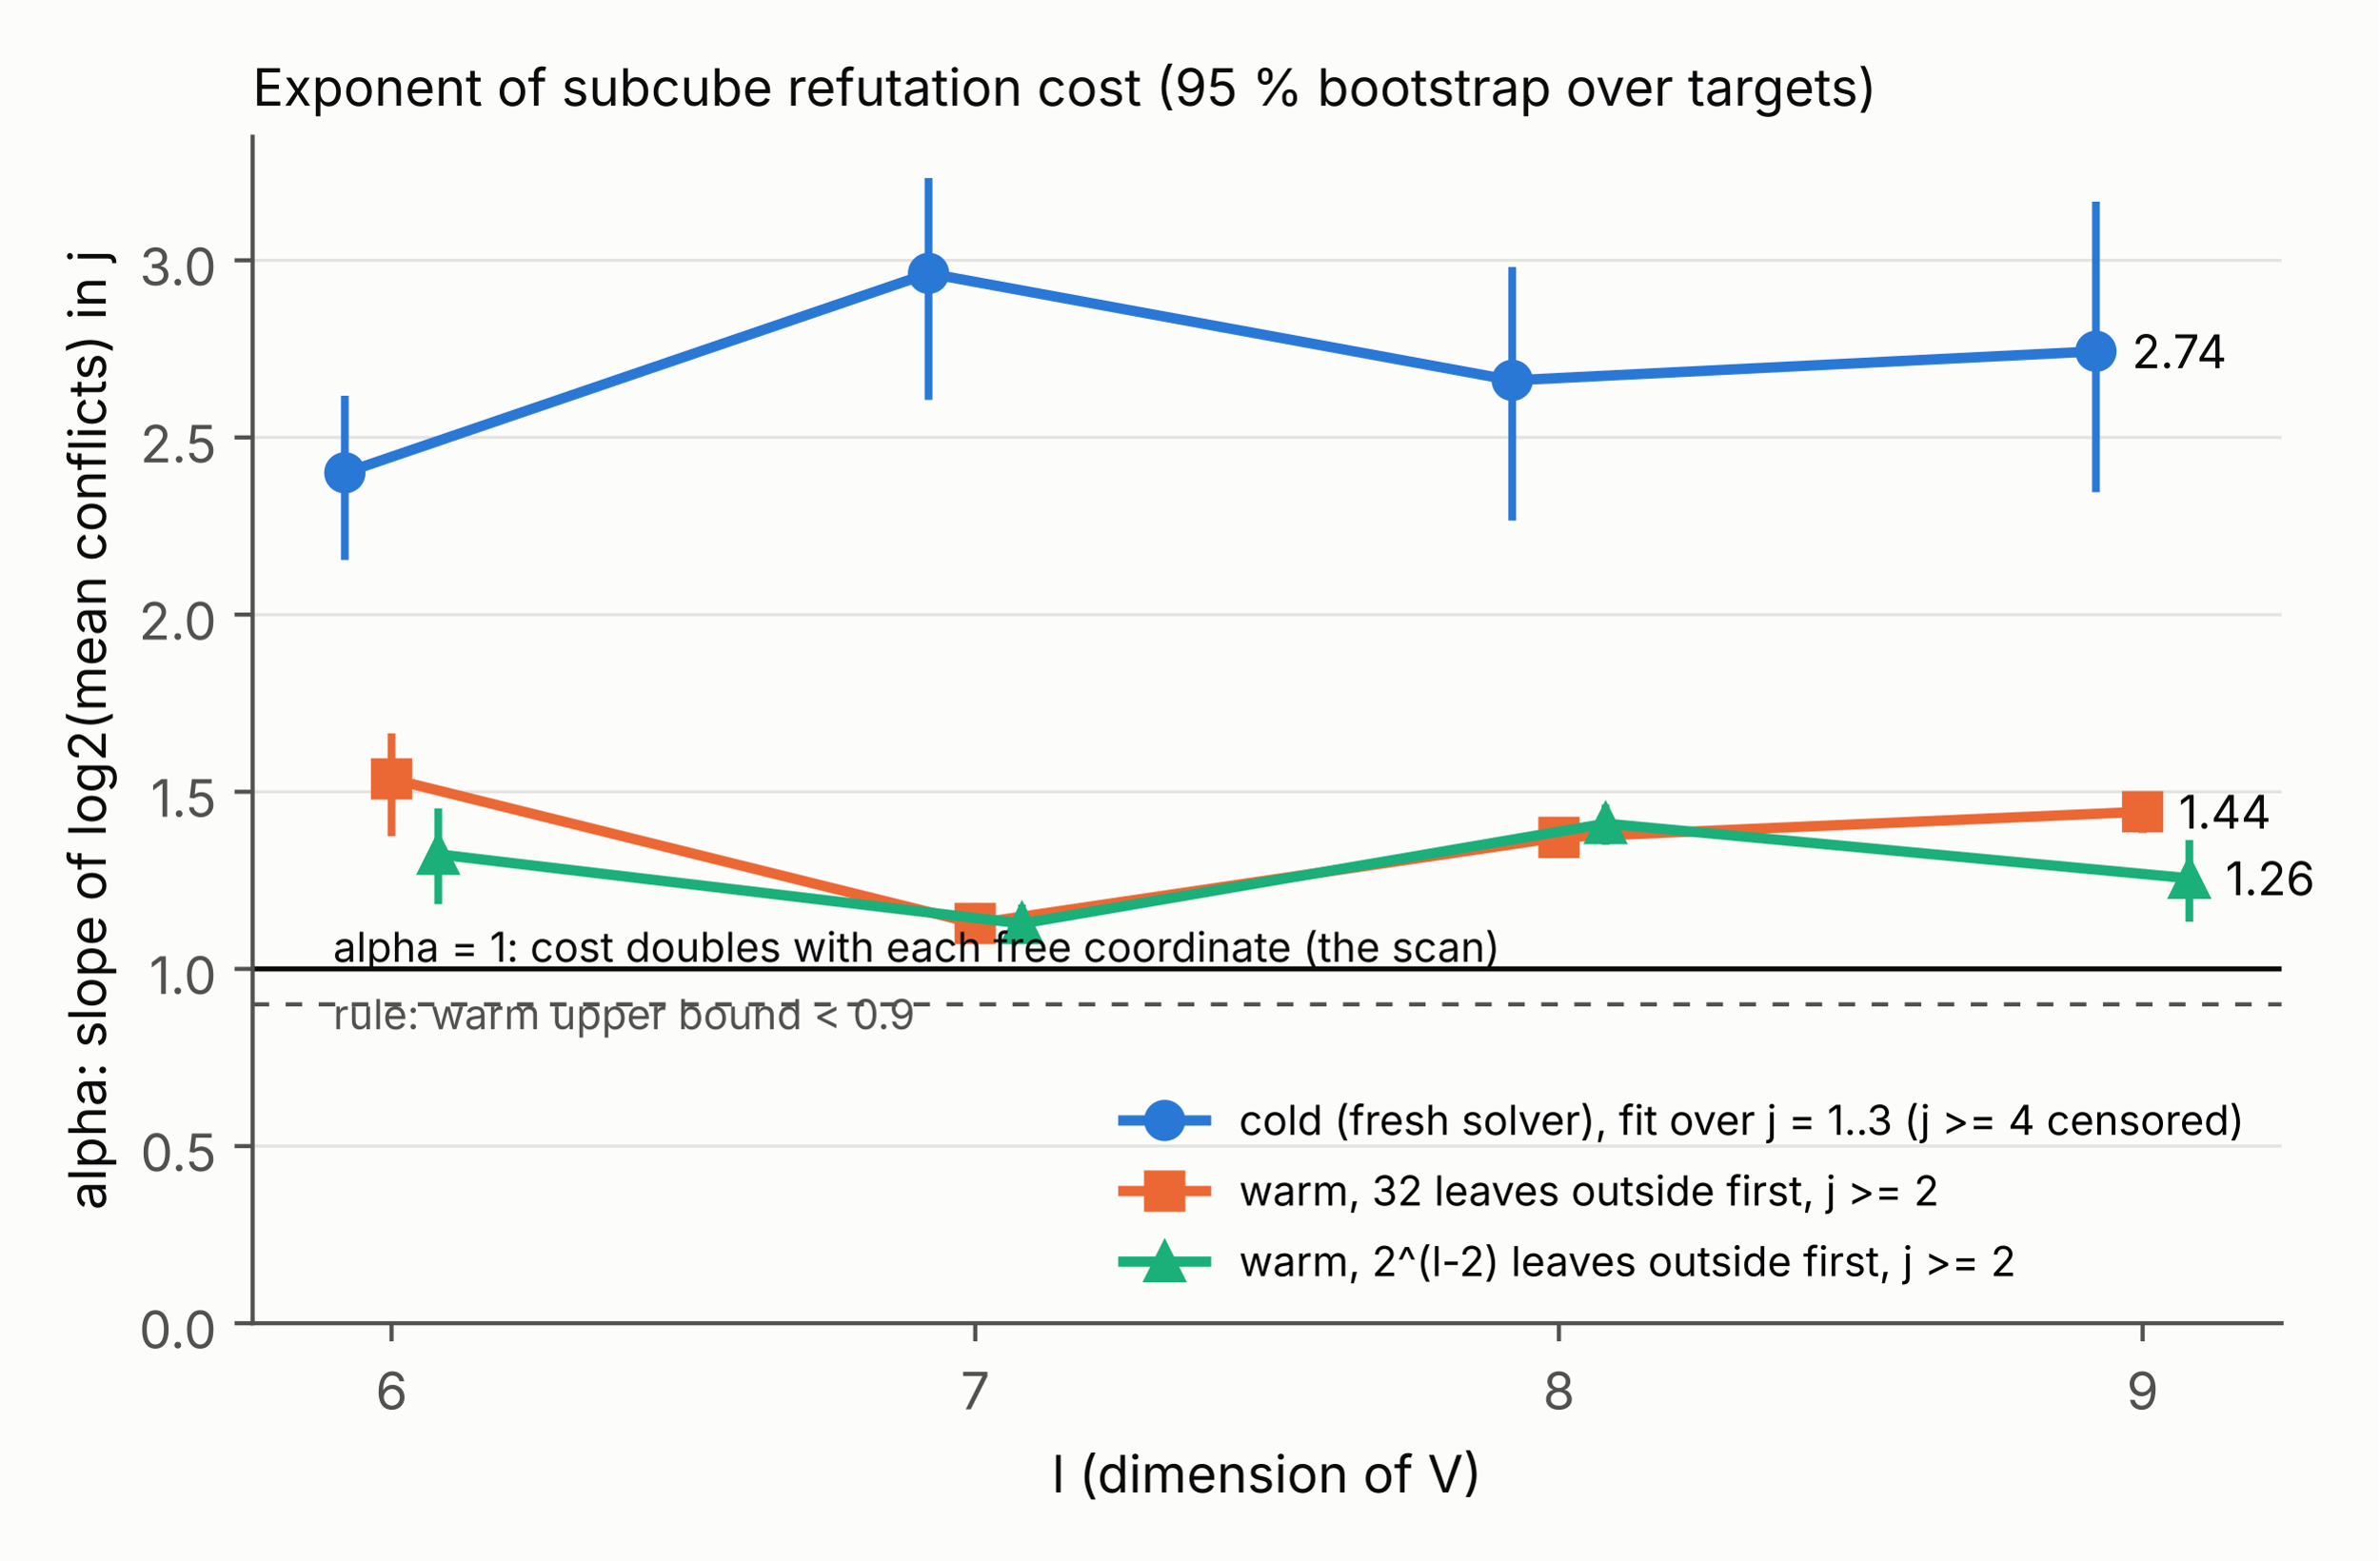
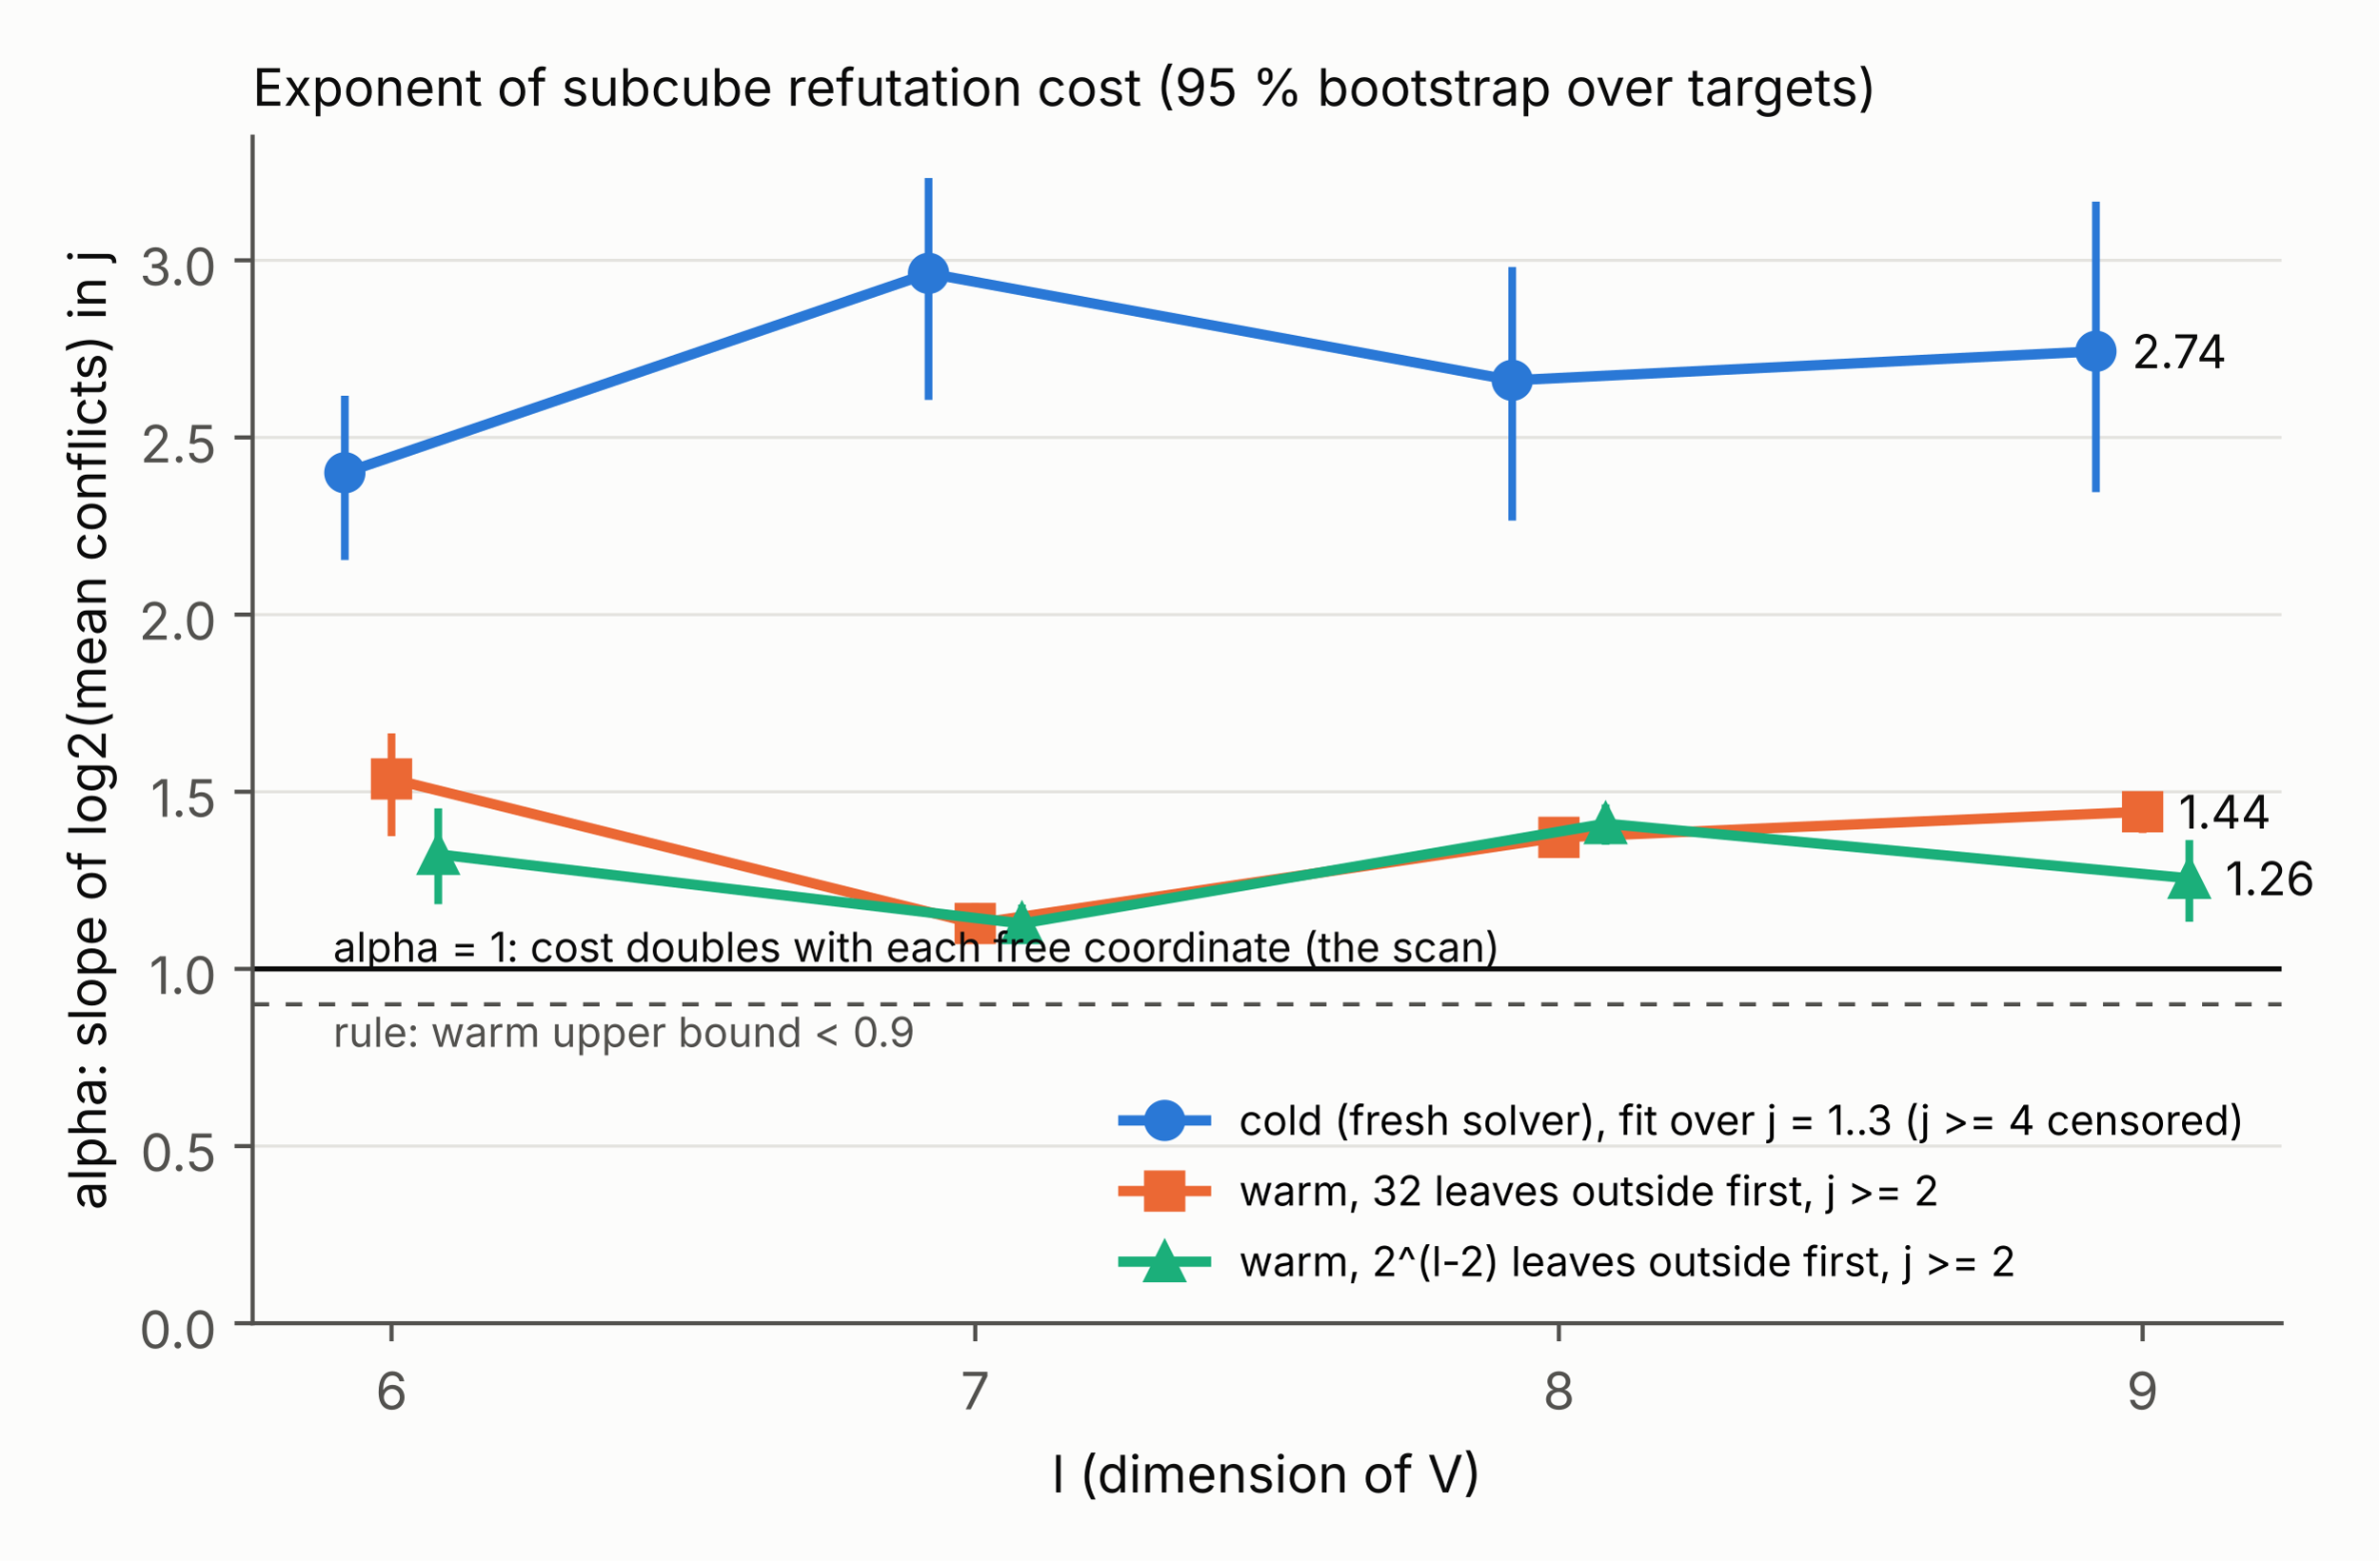
<svg xmlns="http://www.w3.org/2000/svg" xmlns:xlink="http://www.w3.org/1999/xlink" width="460.8pt" height="302.4pt" viewBox="0 0 460.8 302.4" version="1.1">
  <defs>
    <style type="text/css">*{stroke-linejoin: round; stroke-linecap: butt}</style>
  </defs>
  <g id="figure_1">
    <g id="patch_1">
      <path d="M 0 302.4  L 460.8 302.4  L 460.8 0  L 0 0  z " style="fill: #fcfcfb" />
    </g>
    <g id="axes_1">
      <g id="patch_2">
        <path d="M 48.93 256.401  L 441.919 256.401  L 441.919 26.488  L 48.93 26.488  z " style="fill: #fcfcfb" />
      </g>
      <g id="matplotlib.axis_1">
        <g id="xtick_1">
          <g id="line2d_1">
            <defs>
-               <path id="m94a248158f" d="M 0 0  L 0 3.5  " style="stroke: #52514e; stroke-width: 0.8" />
+               <path id="m4e270157bf" d="M 0 0  L 0 3.5  " style="stroke: #52514e; stroke-width: 0.8" />
            </defs>
            <g>
-               <use xlink:href="#m94a248158f" x="75.837" y="256.401" style="fill: #52514e; stroke: #52514e; stroke-width: 0.8" />
+               <use xlink:href="#m4e270157bf" x="75.837" y="256.401" style="fill: #52514e; stroke: #52514e; stroke-width: 0.8" />
            </g>
          </g>
          <g id="text_1">
            <text style="font-size: 10px; font-family: 'Inter', 'DejaVu Sans', 'Bitstream Vera Sans', 'Computer Modern Sans Serif', 'Lucida Grande', 'Verdana', 'Geneva', 'Lucid', 'Arial', 'Helvetica', 'Avant Garde', sans-serif; text-anchor: middle; fill: #52514e" x="75.837" y="273.088" transform="rotate(-0 75.8374 273.0883)">6</text>
          </g>
        </g>
        <g id="xtick_2">
          <g id="line2d_2">
            <g>
-               <use xlink:href="#m94a248158f" x="188.895" y="256.401" style="fill: #52514e; stroke: #52514e; stroke-width: 0.8" />
+               <use xlink:href="#m4e270157bf" x="188.895" y="256.401" style="fill: #52514e; stroke: #52514e; stroke-width: 0.8" />
            </g>
          </g>
          <g id="text_2">
            <text style="font-size: 10px; font-family: 'Inter', 'DejaVu Sans', 'Bitstream Vera Sans', 'Computer Modern Sans Serif', 'Lucida Grande', 'Verdana', 'Geneva', 'Lucid', 'Arial', 'Helvetica', 'Avant Garde', sans-serif; text-anchor: middle; fill: #52514e" x="188.895" y="273.088" transform="rotate(-0 188.8953 273.0883)">7</text>
          </g>
        </g>
        <g id="xtick_3">
          <g id="line2d_3">
            <g>
-               <use xlink:href="#m94a248158f" x="301.953" y="256.401" style="fill: #52514e; stroke: #52514e; stroke-width: 0.8" />
+               <use xlink:href="#m4e270157bf" x="301.953" y="256.401" style="fill: #52514e; stroke: #52514e; stroke-width: 0.8" />
            </g>
          </g>
          <g id="text_3">
            <text style="font-size: 10px; font-family: 'Inter', 'DejaVu Sans', 'Bitstream Vera Sans', 'Computer Modern Sans Serif', 'Lucida Grande', 'Verdana', 'Geneva', 'Lucid', 'Arial', 'Helvetica', 'Avant Garde', sans-serif; text-anchor: middle; fill: #52514e" x="301.953" y="273.088" transform="rotate(-0 301.9533 273.0883)">8</text>
          </g>
        </g>
        <g id="xtick_4">
          <g id="line2d_4">
            <g>
-               <use xlink:href="#m94a248158f" x="415.011" y="256.401" style="fill: #52514e; stroke: #52514e; stroke-width: 0.8" />
+               <use xlink:href="#m4e270157bf" x="415.011" y="256.401" style="fill: #52514e; stroke: #52514e; stroke-width: 0.8" />
            </g>
          </g>
          <g id="text_4">
            <text style="font-size: 10px; font-family: 'Inter', 'DejaVu Sans', 'Bitstream Vera Sans', 'Computer Modern Sans Serif', 'Lucida Grande', 'Verdana', 'Geneva', 'Lucid', 'Arial', 'Helvetica', 'Avant Garde', sans-serif; text-anchor: middle; fill: #52514e" x="415.011" y="273.088" transform="rotate(-0 415.0112 273.0883)">9</text>
          </g>
        </g>
        <g id="text_5">
          <text style="font-size: 10px; font-family: 'Inter', 'DejaVu Sans', 'Bitstream Vera Sans', 'Computer Modern Sans Serif', 'Lucida Grande', 'Verdana', 'Geneva', 'Lucid', 'Arial', 'Helvetica', 'Avant Garde', sans-serif; text-anchor: middle; fill: #0b0b0b" x="245.424" y="289.188" transform="rotate(-0 245.4243 289.1879)">l (dimension of V)</text>
        </g>
      </g>
      <g id="matplotlib.axis_2">
        <g id="ytick_1">
          <g id="line2d_5">
-             <path d="M 48.93 256.401  L 441.919 256.401  " clip-path="url(#p38df6f2435)" style="fill: none; stroke: #e4e3df; stroke-width: 0.6; stroke-linecap: square" />
+             <path d="M 48.93 256.401  L 441.919 256.401  " clip-path="url(#p76184c3368)" style="fill: none; stroke: #e4e3df; stroke-width: 0.6; stroke-linecap: square" />
          </g>
          <g id="line2d_6">
            <defs>
-               <path id="m6610cc4c80" d="M 0 0  L -3.5 0  " style="stroke: #52514e; stroke-width: 0.8" />
+               <path id="m6c78367601" d="M 0 0  L -3.5 0  " style="stroke: #52514e; stroke-width: 0.8" />
            </defs>
            <g>
-               <use xlink:href="#m6610cc4c80" x="48.93" y="256.401" style="fill: #52514e; stroke: #52514e; stroke-width: 0.8" />
+               <use xlink:href="#m6c78367601" x="48.93" y="256.401" style="fill: #52514e; stroke: #52514e; stroke-width: 0.8" />
            </g>
          </g>
          <g id="text_6">
            <text style="font-size: 10px; font-family: 'Inter', 'DejaVu Sans', 'Bitstream Vera Sans', 'Computer Modern Sans Serif', 'Lucida Grande', 'Verdana', 'Geneva', 'Lucid', 'Arial', 'Helvetica', 'Avant Garde', sans-serif; text-anchor: end; fill: #52514e" x="41.93" y="261.245" transform="rotate(-0 41.92961 261.2445)">0.0</text>
          </g>
        </g>
        <g id="ytick_2">
          <g id="line2d_7">
-             <path d="M 48.93 222.073  L 441.919 222.073  " clip-path="url(#p38df6f2435)" style="fill: none; stroke: #e4e3df; stroke-width: 0.6; stroke-linecap: square" />
+             <path d="M 48.93 222.073  L 441.919 222.073  " clip-path="url(#p76184c3368)" style="fill: none; stroke: #e4e3df; stroke-width: 0.6; stroke-linecap: square" />
          </g>
          <g id="line2d_8">
            <g>
-               <use xlink:href="#m6610cc4c80" x="48.93" y="222.073" style="fill: #52514e; stroke: #52514e; stroke-width: 0.8" />
+               <use xlink:href="#m6c78367601" x="48.93" y="222.073" style="fill: #52514e; stroke: #52514e; stroke-width: 0.8" />
            </g>
          </g>
          <g id="text_7">
            <text style="font-size: 10px; font-family: 'Inter', 'DejaVu Sans', 'Bitstream Vera Sans', 'Computer Modern Sans Serif', 'Lucida Grande', 'Verdana', 'Geneva', 'Lucid', 'Arial', 'Helvetica', 'Avant Garde', sans-serif; text-anchor: end; fill: #52514e" x="41.93" y="226.917" transform="rotate(-0 41.92961 226.9168)">0.5</text>
          </g>
        </g>
        <g id="ytick_3">
          <g id="line2d_9">
-             <path d="M 48.93 187.745  L 441.919 187.745  " clip-path="url(#p38df6f2435)" style="fill: none; stroke: #e4e3df; stroke-width: 0.6; stroke-linecap: square" />
+             <path d="M 48.93 187.745  L 441.919 187.745  " clip-path="url(#p76184c3368)" style="fill: none; stroke: #e4e3df; stroke-width: 0.6; stroke-linecap: square" />
          </g>
          <g id="line2d_10">
            <g>
-               <use xlink:href="#m6610cc4c80" x="48.93" y="187.745" style="fill: #52514e; stroke: #52514e; stroke-width: 0.8" />
+               <use xlink:href="#m6c78367601" x="48.93" y="187.745" style="fill: #52514e; stroke: #52514e; stroke-width: 0.8" />
            </g>
          </g>
          <g id="text_8">
            <text style="font-size: 10px; font-family: 'Inter', 'DejaVu Sans', 'Bitstream Vera Sans', 'Computer Modern Sans Serif', 'Lucida Grande', 'Verdana', 'Geneva', 'Lucid', 'Arial', 'Helvetica', 'Avant Garde', sans-serif; text-anchor: end; fill: #52514e" x="41.93" y="192.589" transform="rotate(-0 41.92961 192.589)">1.0</text>
          </g>
        </g>
        <g id="ytick_4">
          <g id="line2d_11">
-             <path d="M 48.93 153.417  L 441.919 153.417  " clip-path="url(#p38df6f2435)" style="fill: none; stroke: #e4e3df; stroke-width: 0.6; stroke-linecap: square" />
+             <path d="M 48.93 153.417  L 441.919 153.417  " clip-path="url(#p76184c3368)" style="fill: none; stroke: #e4e3df; stroke-width: 0.6; stroke-linecap: square" />
          </g>
          <g id="line2d_12">
            <g>
-               <use xlink:href="#m6610cc4c80" x="48.93" y="153.417" style="fill: #52514e; stroke: #52514e; stroke-width: 0.8" />
+               <use xlink:href="#m6c78367601" x="48.93" y="153.417" style="fill: #52514e; stroke: #52514e; stroke-width: 0.8" />
            </g>
          </g>
          <g id="text_9">
            <text style="font-size: 10px; font-family: 'Inter', 'DejaVu Sans', 'Bitstream Vera Sans', 'Computer Modern Sans Serif', 'Lucida Grande', 'Verdana', 'Geneva', 'Lucid', 'Arial', 'Helvetica', 'Avant Garde', sans-serif; text-anchor: end; fill: #52514e" x="41.93" y="158.261" transform="rotate(-0 41.92961 158.2612)">1.5</text>
          </g>
        </g>
        <g id="ytick_5">
          <g id="line2d_13">
-             <path d="M 48.93 119.09  L 441.919 119.09  " clip-path="url(#p38df6f2435)" style="fill: none; stroke: #e4e3df; stroke-width: 0.6; stroke-linecap: square" />
+             <path d="M 48.93 119.09  L 441.919 119.09  " clip-path="url(#p76184c3368)" style="fill: none; stroke: #e4e3df; stroke-width: 0.6; stroke-linecap: square" />
          </g>
          <g id="line2d_14">
            <g>
-               <use xlink:href="#m6610cc4c80" x="48.93" y="119.09" style="fill: #52514e; stroke: #52514e; stroke-width: 0.8" />
+               <use xlink:href="#m6c78367601" x="48.93" y="119.09" style="fill: #52514e; stroke: #52514e; stroke-width: 0.8" />
            </g>
          </g>
          <g id="text_10">
            <text style="font-size: 10px; font-family: 'Inter', 'DejaVu Sans', 'Bitstream Vera Sans', 'Computer Modern Sans Serif', 'Lucida Grande', 'Verdana', 'Geneva', 'Lucid', 'Arial', 'Helvetica', 'Avant Garde', sans-serif; text-anchor: end; fill: #52514e" x="41.93" y="123.933" transform="rotate(-0 41.92961 123.9334)">2.0</text>
          </g>
        </g>
        <g id="ytick_6">
          <g id="line2d_15">
-             <path d="M 48.93 84.762  L 441.919 84.762  " clip-path="url(#p38df6f2435)" style="fill: none; stroke: #e4e3df; stroke-width: 0.6; stroke-linecap: square" />
+             <path d="M 48.93 84.762  L 441.919 84.762  " clip-path="url(#p76184c3368)" style="fill: none; stroke: #e4e3df; stroke-width: 0.6; stroke-linecap: square" />
          </g>
          <g id="line2d_16">
            <g>
-               <use xlink:href="#m6610cc4c80" x="48.93" y="84.762" style="fill: #52514e; stroke: #52514e; stroke-width: 0.8" />
+               <use xlink:href="#m6c78367601" x="48.93" y="84.762" style="fill: #52514e; stroke: #52514e; stroke-width: 0.8" />
            </g>
          </g>
          <g id="text_11">
            <text style="font-size: 10px; font-family: 'Inter', 'DejaVu Sans', 'Bitstream Vera Sans', 'Computer Modern Sans Serif', 'Lucida Grande', 'Verdana', 'Geneva', 'Lucid', 'Arial', 'Helvetica', 'Avant Garde', sans-serif; text-anchor: end; fill: #52514e" x="41.93" y="89.606" transform="rotate(-0 41.92961 89.60564)">2.5</text>
          </g>
        </g>
        <g id="ytick_7">
          <g id="line2d_17">
-             <path d="M 48.93 50.434  L 441.919 50.434  " clip-path="url(#p38df6f2435)" style="fill: none; stroke: #e4e3df; stroke-width: 0.6; stroke-linecap: square" />
+             <path d="M 48.93 50.434  L 441.919 50.434  " clip-path="url(#p76184c3368)" style="fill: none; stroke: #e4e3df; stroke-width: 0.6; stroke-linecap: square" />
          </g>
          <g id="line2d_18">
            <g>
-               <use xlink:href="#m6610cc4c80" x="48.93" y="50.434" style="fill: #52514e; stroke: #52514e; stroke-width: 0.8" />
+               <use xlink:href="#m6c78367601" x="48.93" y="50.434" style="fill: #52514e; stroke: #52514e; stroke-width: 0.8" />
            </g>
          </g>
          <g id="text_12">
            <text style="font-size: 10px; font-family: 'Inter', 'DejaVu Sans', 'Bitstream Vera Sans', 'Computer Modern Sans Serif', 'Lucida Grande', 'Verdana', 'Geneva', 'Lucid', 'Arial', 'Helvetica', 'Avant Garde', sans-serif; text-anchor: end; fill: #52514e" x="41.93" y="55.278" transform="rotate(-0 41.92961 55.27786)">3.0</text>
          </g>
        </g>
        <g id="text_13">
          <text style="font-size: 10px; font-family: 'Inter', 'DejaVu Sans', 'Bitstream Vera Sans', 'Computer Modern Sans Serif', 'Lucida Grande', 'Verdana', 'Geneva', 'Lucid', 'Arial', 'Helvetica', 'Avant Garde', sans-serif; text-anchor: middle; fill: #0b0b0b" x="20.482" y="141.444" transform="rotate(-90 20.48156 141.4441)">alpha: slope of log2(mean conflicts) in j</text>
        </g>
      </g>
      <g id="line2d_19">
-         <path d="M 66.793 91.608  L 179.851 52.964  L 292.909 73.695  L 405.967 68.066  " clip-path="url(#p38df6f2435)" style="fill: none; stroke: #2a78d6; stroke-width: 2; stroke-linecap: square" />
+         <path d="M 66.793 91.608  L 179.851 52.964  L 292.909 73.695  L 405.967 68.066  " clip-path="url(#p76184c3368)" style="fill: none; stroke: #2a78d6; stroke-width: 2; stroke-linecap: square" />
        <defs>
-           <path id="m72b3243d0e" d="M 0 3.5  C 0.928 3.5 1.819 3.131 2.475 2.475  C 3.131 1.819 3.5 0.928 3.5 0  C 3.5 -0.928 3.131 -1.819 2.475 -2.475  C 1.819 -3.131 0.928 -3.5 0 -3.5  C -0.928 -3.5 -1.819 -3.131 -2.475 -2.475  C -3.131 -1.819 -3.5 -0.928 -3.5 0  C -3.5 0.928 -3.131 1.819 -2.475 2.475  C -1.819 3.131 -0.928 3.5 0 3.5  z " style="stroke: #2a78d6" />
+           <path id="m2fb26b40df" d="M 0 3.5  C 0.928 3.5 1.819 3.131 2.475 2.475  C 3.131 1.819 3.5 0.928 3.5 0  C 3.5 -0.928 3.131 -1.819 2.475 -2.475  C 1.819 -3.131 0.928 -3.5 0 -3.5  C -0.928 -3.5 -1.819 -3.131 -2.475 -2.475  C -3.131 -1.819 -3.5 -0.928 -3.5 0  C -3.5 0.928 -3.131 1.819 -2.475 2.475  C -1.819 3.131 -0.928 3.5 0 3.5  z " style="stroke: #2a78d6" />
        </defs>
-         <g clip-path="url(#p38df6f2435)">
-           <use xlink:href="#m72b3243d0e" x="66.793" y="91.608" style="fill: #2a78d6; stroke: #2a78d6" />
-           <use xlink:href="#m72b3243d0e" x="179.851" y="52.964" style="fill: #2a78d6; stroke: #2a78d6" />
-           <use xlink:href="#m72b3243d0e" x="292.909" y="73.695" style="fill: #2a78d6; stroke: #2a78d6" />
-           <use xlink:href="#m72b3243d0e" x="405.967" y="68.066" style="fill: #2a78d6; stroke: #2a78d6" />
+         <g clip-path="url(#p76184c3368)">
+           <use xlink:href="#m2fb26b40df" x="66.793" y="91.608" style="fill: #2a78d6; stroke: #2a78d6" />
+           <use xlink:href="#m2fb26b40df" x="179.851" y="52.964" style="fill: #2a78d6; stroke: #2a78d6" />
+           <use xlink:href="#m2fb26b40df" x="292.909" y="73.695" style="fill: #2a78d6; stroke: #2a78d6" />
+           <use xlink:href="#m2fb26b40df" x="405.967" y="68.066" style="fill: #2a78d6; stroke: #2a78d6" />
        </g>
      </g>
      <g id="LineCollection_1">
-         <path d="M 66.793 108.5  L 66.793 76.683  " clip-path="url(#p38df6f2435)" style="fill: none; stroke: #2a78d6; stroke-width: 1.5" />
-         <path d="M 179.851 77.489  L 179.851 34.493  " clip-path="url(#p38df6f2435)" style="fill: none; stroke: #2a78d6; stroke-width: 1.5" />
-         <path d="M 292.909 100.877  L 292.909 51.728  " clip-path="url(#p38df6f2435)" style="fill: none; stroke: #2a78d6; stroke-width: 1.5" />
-         <path d="M 405.967 95.372  L 405.967 39.067  " clip-path="url(#p38df6f2435)" style="fill: none; stroke: #2a78d6; stroke-width: 1.5" />
+         <path d="M 66.793 108.5  L 66.793 76.683  " clip-path="url(#p76184c3368)" style="fill: none; stroke: #2a78d6; stroke-width: 1.5" />
+         <path d="M 179.851 77.489  L 179.851 34.493  " clip-path="url(#p76184c3368)" style="fill: none; stroke: #2a78d6; stroke-width: 1.5" />
+         <path d="M 292.909 100.877  L 292.909 51.728  " clip-path="url(#p76184c3368)" style="fill: none; stroke: #2a78d6; stroke-width: 1.5" />
+         <path d="M 405.967 95.372  L 405.967 39.067  " clip-path="url(#p76184c3368)" style="fill: none; stroke: #2a78d6; stroke-width: 1.5" />
      </g>
      <g id="line2d_20">
-         <path d="M 75.837 150.935  L 188.895 178.951  L 301.953 162.256  L 415.011 157.286  " clip-path="url(#p38df6f2435)" style="fill: none; stroke: #eb6834; stroke-width: 2; stroke-linecap: square" />
+         <path d="M 75.837 150.935  L 188.895 178.951  L 301.953 162.256  L 415.011 157.286  " clip-path="url(#p76184c3368)" style="fill: none; stroke: #eb6834; stroke-width: 2; stroke-linecap: square" />
        <defs>
-           <path id="m37a9d60985" d="M -3.5 3.5  L 3.5 3.5  L 3.5 -3.5  L -3.5 -3.5  z " style="stroke: #eb6834; stroke-linejoin: miter" />
+           <path id="m4c47c529de" d="M -3.5 3.5  L 3.5 3.5  L 3.5 -3.5  L -3.5 -3.5  z " style="stroke: #eb6834; stroke-linejoin: miter" />
        </defs>
-         <g clip-path="url(#p38df6f2435)">
-           <use xlink:href="#m37a9d60985" x="75.837" y="150.935" style="fill: #eb6834; stroke: #eb6834; stroke-linejoin: miter" />
-           <use xlink:href="#m37a9d60985" x="188.895" y="178.951" style="fill: #eb6834; stroke: #eb6834; stroke-linejoin: miter" />
-           <use xlink:href="#m37a9d60985" x="301.953" y="162.256" style="fill: #eb6834; stroke: #eb6834; stroke-linejoin: miter" />
-           <use xlink:href="#m37a9d60985" x="415.011" y="157.286" style="fill: #eb6834; stroke: #eb6834; stroke-linejoin: miter" />
+         <g clip-path="url(#p76184c3368)">
+           <use xlink:href="#m4c47c529de" x="75.837" y="150.935" style="fill: #eb6834; stroke: #eb6834; stroke-linejoin: miter" />
+           <use xlink:href="#m4c47c529de" x="188.895" y="178.951" style="fill: #eb6834; stroke: #eb6834; stroke-linejoin: miter" />
+           <use xlink:href="#m4c47c529de" x="301.953" y="162.256" style="fill: #eb6834; stroke: #eb6834; stroke-linejoin: miter" />
+           <use xlink:href="#m4c47c529de" x="415.011" y="157.286" style="fill: #eb6834; stroke: #eb6834; stroke-linejoin: miter" />
        </g>
      </g>
      <g id="LineCollection_2">
-         <path d="M 75.837 162.014  L 75.837 142.095  " clip-path="url(#p38df6f2435)" style="fill: none; stroke: #eb6834; stroke-width: 1.5" />
-         <path d="M 188.895 182.731  L 188.895 175.044  " clip-path="url(#p38df6f2435)" style="fill: none; stroke: #eb6834; stroke-width: 1.5" />
-         <path d="M 301.953 166.051  L 301.953 158.591  " clip-path="url(#p38df6f2435)" style="fill: none; stroke: #eb6834; stroke-width: 1.5" />
-         <path d="M 415.011 161.405  L 415.011 153.59  " clip-path="url(#p38df6f2435)" style="fill: none; stroke: #eb6834; stroke-width: 1.5" />
+         <path d="M 75.837 162.014  L 75.837 142.095  " clip-path="url(#p76184c3368)" style="fill: none; stroke: #eb6834; stroke-width: 1.5" />
+         <path d="M 188.895 182.731  L 188.895 175.044  " clip-path="url(#p76184c3368)" style="fill: none; stroke: #eb6834; stroke-width: 1.5" />
+         <path d="M 301.953 166.051  L 301.953 158.591  " clip-path="url(#p76184c3368)" style="fill: none; stroke: #eb6834; stroke-width: 1.5" />
+         <path d="M 415.011 161.405  L 415.011 153.59  " clip-path="url(#p76184c3368)" style="fill: none; stroke: #eb6834; stroke-width: 1.5" />
      </g>
      <g id="line2d_21">
-         <path d="M 84.882 165.543  L 197.94 178.951  L 310.998 159.596  L 424.056 170.192  " clip-path="url(#p38df6f2435)" style="fill: none; stroke: #1baf7a; stroke-width: 2; stroke-linecap: square" />
+         <path d="M 84.882 165.543  L 197.94 178.951  L 310.998 159.596  L 424.056 170.192  " clip-path="url(#p76184c3368)" style="fill: none; stroke: #1baf7a; stroke-width: 2; stroke-linecap: square" />
        <defs>
-           <path id="mbf4ab08f60" d="M 0 -3.5  L -3.5 3.5  L 3.5 3.5  z " style="stroke: #1baf7a; stroke-linejoin: miter" />
+           <path id="m7978850d63" d="M 0 -3.5  L -3.5 3.5  L 3.5 3.5  z " style="stroke: #1baf7a; stroke-linejoin: miter" />
        </defs>
-         <g clip-path="url(#p38df6f2435)">
-           <use xlink:href="#mbf4ab08f60" x="84.882" y="165.543" style="fill: #1baf7a; stroke: #1baf7a; stroke-linejoin: miter" />
-           <use xlink:href="#mbf4ab08f60" x="197.94" y="178.951" style="fill: #1baf7a; stroke: #1baf7a; stroke-linejoin: miter" />
-           <use xlink:href="#mbf4ab08f60" x="310.998" y="159.596" style="fill: #1baf7a; stroke: #1baf7a; stroke-linejoin: miter" />
-           <use xlink:href="#mbf4ab08f60" x="424.056" y="170.192" style="fill: #1baf7a; stroke: #1baf7a; stroke-linejoin: miter" />
+         <g clip-path="url(#p76184c3368)">
+           <use xlink:href="#m7978850d63" x="84.882" y="165.543" style="fill: #1baf7a; stroke: #1baf7a; stroke-linejoin: miter" />
+           <use xlink:href="#m7978850d63" x="197.94" y="178.951" style="fill: #1baf7a; stroke: #1baf7a; stroke-linejoin: miter" />
+           <use xlink:href="#m7978850d63" x="310.998" y="159.596" style="fill: #1baf7a; stroke: #1baf7a; stroke-linejoin: miter" />
+           <use xlink:href="#m7978850d63" x="424.056" y="170.192" style="fill: #1baf7a; stroke: #1baf7a; stroke-linejoin: miter" />
        </g>
      </g>
      <g id="LineCollection_3">
-         <path d="M 84.882 175.202  L 84.882 156.63  " clip-path="url(#p38df6f2435)" style="fill: none; stroke: #1baf7a; stroke-width: 1.5" />
-         <path d="M 197.94 182.769  L 197.94 175.283  " clip-path="url(#p38df6f2435)" style="fill: none; stroke: #1baf7a; stroke-width: 1.5" />
-         <path d="M 310.998 163.698  L 310.998 155.873  " clip-path="url(#p38df6f2435)" style="fill: none; stroke: #1baf7a; stroke-width: 1.5" />
-         <path d="M 424.056 178.602  L 424.056 162.779  " clip-path="url(#p38df6f2435)" style="fill: none; stroke: #1baf7a; stroke-width: 1.5" />
+         <path d="M 84.882 175.202  L 84.882 156.63  " clip-path="url(#p76184c3368)" style="fill: none; stroke: #1baf7a; stroke-width: 1.5" />
+         <path d="M 197.94 182.769  L 197.94 175.283  " clip-path="url(#p76184c3368)" style="fill: none; stroke: #1baf7a; stroke-width: 1.5" />
+         <path d="M 310.998 163.698  L 310.998 155.873  " clip-path="url(#p76184c3368)" style="fill: none; stroke: #1baf7a; stroke-width: 1.5" />
+         <path d="M 424.056 178.602  L 424.056 162.779  " clip-path="url(#p76184c3368)" style="fill: none; stroke: #1baf7a; stroke-width: 1.5" />
      </g>
      <g id="line2d_22">
-         <path d="M 48.93 187.745  L 441.919 187.745  " clip-path="url(#p38df6f2435)" style="fill: none; stroke: #0b0b0b; stroke-linecap: square" />
+         <path d="M 48.93 187.745  L 441.919 187.745  " clip-path="url(#p76184c3368)" style="fill: none; stroke: #0b0b0b; stroke-linecap: square" />
      </g>
      <g id="line2d_23">
-         <path d="M 48.93 194.611  L 441.919 194.611  " clip-path="url(#p38df6f2435)" style="fill: none; stroke-dasharray: 3.2,3.2; stroke-dashoffset: 0; stroke: #52514e; stroke-width: 0.8" />
+         <path d="M 48.93 194.611  L 441.919 194.611  " clip-path="url(#p76184c3368)" style="fill: none; stroke-dasharray: 3.2,3.2; stroke-dashoffset: 0; stroke: #52514e; stroke-width: 0.8" />
      </g>
      <g id="patch_3">
        <path d="M 48.93 256.401  L 48.93 26.488  " style="fill: none; stroke: #52514e; stroke-width: 0.8; stroke-linejoin: miter; stroke-linecap: square" />
      </g>
      <g id="patch_4">
        <path d="M 48.93 256.401  L 441.919 256.401  " style="fill: none; stroke: #52514e; stroke-width: 0.8; stroke-linejoin: miter; stroke-linecap: square" />
      </g>
      <g id="text_14">
        <text style="font-size: 9px; font-family: 'Inter', 'DejaVu Sans', 'Bitstream Vera Sans', 'Computer Modern Sans Serif', 'Lucida Grande', 'Verdana', 'Geneva', 'Lucid', 'Arial', 'Helvetica', 'Avant Garde', sans-serif; text-anchor: start; fill: #0b0b0b" x="412.967" y="71.34" transform="rotate(-0 412.9666 71.33979)">2.74</text>
      </g>
      <g id="text_15">
        <text style="font-size: 9px; font-family: 'Inter', 'DejaVu Sans', 'Bitstream Vera Sans', 'Computer Modern Sans Serif', 'Lucida Grande', 'Verdana', 'Geneva', 'Lucid', 'Arial', 'Helvetica', 'Avant Garde', sans-serif; text-anchor: start; fill: #0b0b0b" x="422.011" y="160.56" transform="rotate(-0 422.0112 160.5604)">1.44</text>
      </g>
      <g id="text_16">
        <text style="font-size: 9px; font-family: 'Inter', 'DejaVu Sans', 'Bitstream Vera Sans', 'Computer Modern Sans Serif', 'Lucida Grande', 'Verdana', 'Geneva', 'Lucid', 'Arial', 'Helvetica', 'Avant Garde', sans-serif; text-anchor: start; fill: #0b0b0b" x="431.056" y="173.466" transform="rotate(-0 431.0558 173.4662)">1.26</text>
      </g>
      <g id="text_17">
        <text style="font-size: 8px; font-family: 'Inter', 'DejaVu Sans', 'Bitstream Vera Sans', 'Computer Modern Sans Serif', 'Lucida Grande', 'Verdana', 'Geneva', 'Lucid', 'Arial', 'Helvetica', 'Avant Garde', sans-serif; text-anchor: start; fill: #0b0b0b" x="64.532" y="186.372" transform="rotate(-0 64.5316 186.3721)">alpha = 1: cost doubles with each free coordinate (the scan)</text>
      </g>
      <g id="text_18">
-         <text style="font-size: 8px; font-family: 'Inter', 'DejaVu Sans', 'Bitstream Vera Sans', 'Computer Modern Sans Serif', 'Lucida Grande', 'Verdana', 'Geneva', 'Lucid', 'Arial', 'Helvetica', 'Avant Garde', sans-serif; text-anchor: start; fill: #52514e" x="64.532" y="199.417" transform="rotate(-0 64.5316 199.4167)">rule: warm upper bound &lt; 0.9</text>
+         <text style="font-size: 8px; font-family: 'Inter', 'DejaVu Sans', 'Bitstream Vera Sans', 'Computer Modern Sans Serif', 'Lucida Grande', 'Verdana', 'Geneva', 'Lucid', 'Arial', 'Helvetica', 'Avant Garde', sans-serif; text-anchor: start; fill: #52514e" x="64.532" y="202.849" transform="rotate(-0 64.5316 202.8494)">rule: warm upper bound &lt; 0.9</text>
      </g>
      <g id="text_19">
        <text style="font-size: 10px; font-family: 'Inter', 'DejaVu Sans', 'Bitstream Vera Sans', 'Computer Modern Sans Serif', 'Lucida Grande', 'Verdana', 'Geneva', 'Lucid', 'Arial', 'Helvetica', 'Avant Garde', sans-serif; text-anchor: start; fill: #0b0b0b" x="48.93" y="20.488" transform="rotate(-0 48.92961 20.4875)">Exponent of subcube refutation cost (95 % bootstrap over targets)</text>
      </g>
      <g id="legend_1">
        <g id="line2d_24">
          <path d="M 217.593 217.112  L 225.593 217.112  L 233.593 217.112  " style="fill: none; stroke: #2a78d6; stroke-width: 2; stroke-linecap: square" />
          <g>
-             <use xlink:href="#m72b3243d0e" x="225.593" y="217.112" style="fill: #2a78d6; stroke: #2a78d6" />
+             <use xlink:href="#m2fb26b40df" x="225.593" y="217.112" style="fill: #2a78d6; stroke: #2a78d6" />
          </g>
        </g>
        <g id="text_20">
          <text style="font-size: 8px; font-family: 'Inter', 'DejaVu Sans', 'Bitstream Vera Sans', 'Computer Modern Sans Serif', 'Lucida Grande', 'Verdana', 'Geneva', 'Lucid', 'Arial', 'Helvetica', 'Avant Garde', sans-serif; text-anchor: start" x="239.993" y="219.912" transform="rotate(-0 239.9927 219.9117)">cold (fresh solver), fit over j = 1..3 (j &gt;= 4 censored)</text>
        </g>
        <g id="line2d_25">
          <path d="M 217.593 230.791  L 225.593 230.791  L 233.593 230.791  " style="fill: none; stroke: #eb6834; stroke-width: 2; stroke-linecap: square" />
          <g>
-             <use xlink:href="#m37a9d60985" x="225.593" y="230.791" style="fill: #eb6834; stroke: #eb6834; stroke-linejoin: miter" />
+             <use xlink:href="#m4c47c529de" x="225.593" y="230.791" style="fill: #eb6834; stroke: #eb6834; stroke-linejoin: miter" />
          </g>
        </g>
        <g id="text_21">
          <text style="font-size: 8px; font-family: 'Inter', 'DejaVu Sans', 'Bitstream Vera Sans', 'Computer Modern Sans Serif', 'Lucida Grande', 'Verdana', 'Geneva', 'Lucid', 'Arial', 'Helvetica', 'Avant Garde', sans-serif; text-anchor: start" x="239.993" y="233.591" transform="rotate(-0 239.9927 233.5914)">warm, 32 leaves outside first, j &gt;= 2</text>
        </g>
        <g id="line2d_26">
          <path d="M 217.593 244.471  L 225.593 244.471  L 233.593 244.471  " style="fill: none; stroke: #1baf7a; stroke-width: 2; stroke-linecap: square" />
          <g>
-             <use xlink:href="#mbf4ab08f60" x="225.593" y="244.471" style="fill: #1baf7a; stroke: #1baf7a; stroke-linejoin: miter" />
+             <use xlink:href="#m7978850d63" x="225.593" y="244.471" style="fill: #1baf7a; stroke: #1baf7a; stroke-linejoin: miter" />
          </g>
        </g>
        <g id="text_22">
          <text style="font-size: 8px; font-family: 'Inter', 'DejaVu Sans', 'Bitstream Vera Sans', 'Computer Modern Sans Serif', 'Lucida Grande', 'Verdana', 'Geneva', 'Lucid', 'Arial', 'Helvetica', 'Avant Garde', sans-serif; text-anchor: start" x="239.993" y="247.271" transform="rotate(-0 239.9927 247.2711)">warm, 2^(l-2) leaves outside first, j &gt;= 2</text>
        </g>
      </g>
    </g>
  </g>
  <defs>
-     <clipPath id="p38df6f2435">
+     <clipPath id="p76184c3368">
      <rect x="48.93" y="26.488" width="392.989" height="229.913" />
    </clipPath>
  </defs>
</svg>
